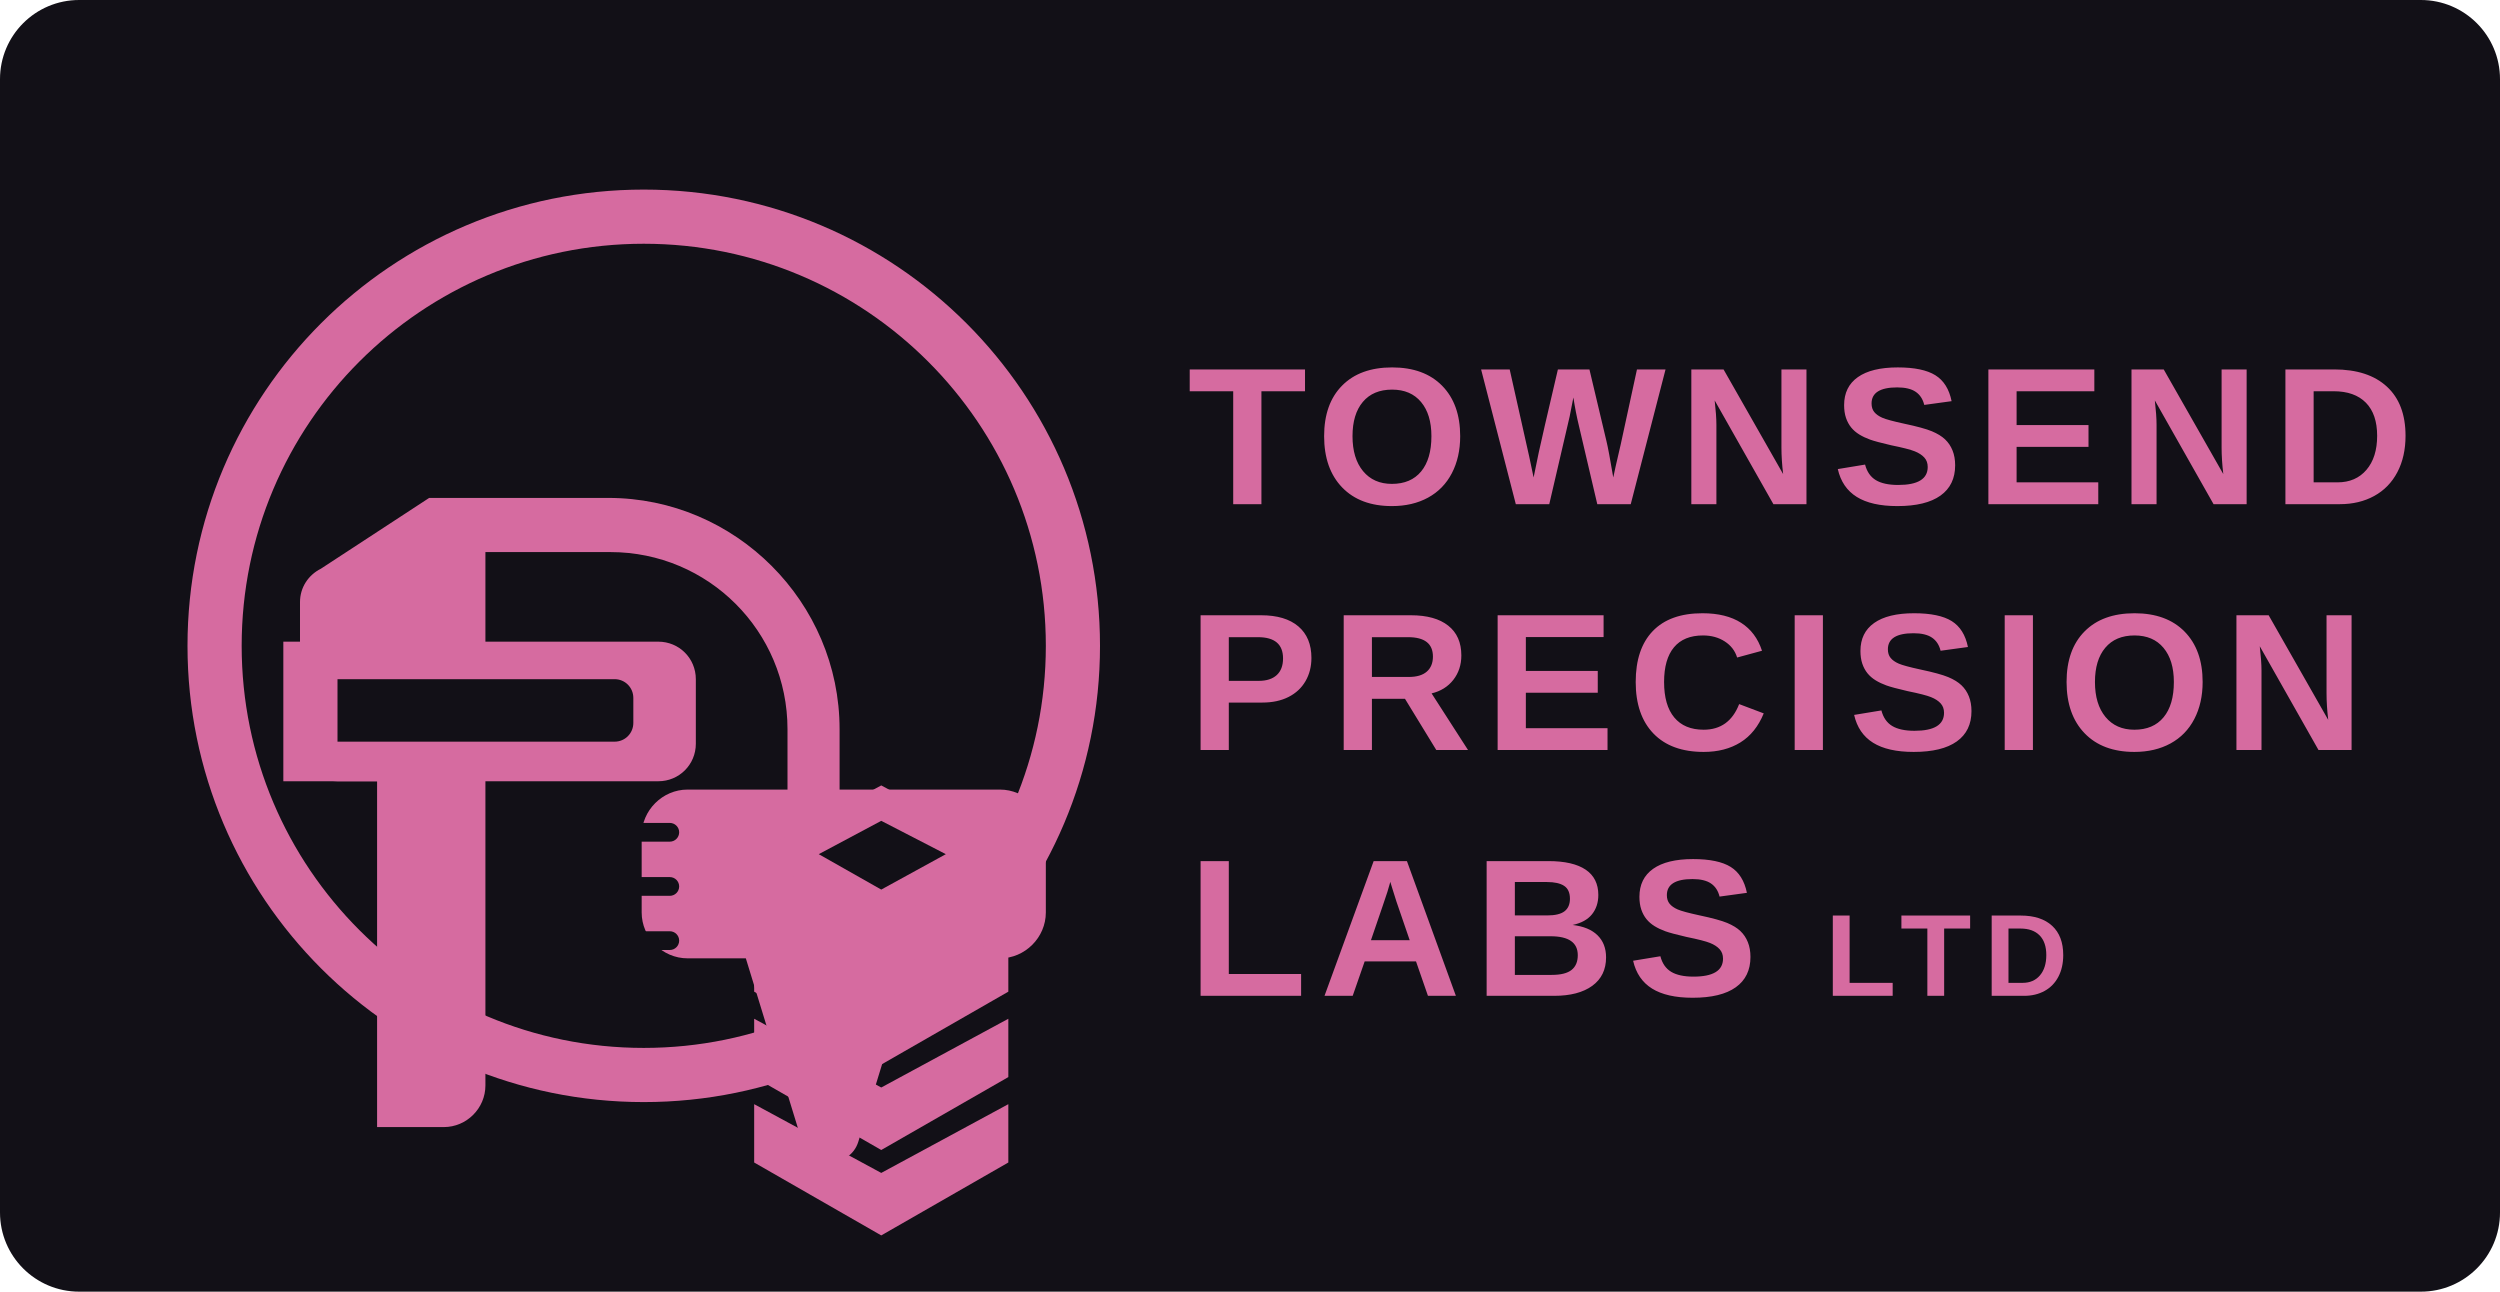
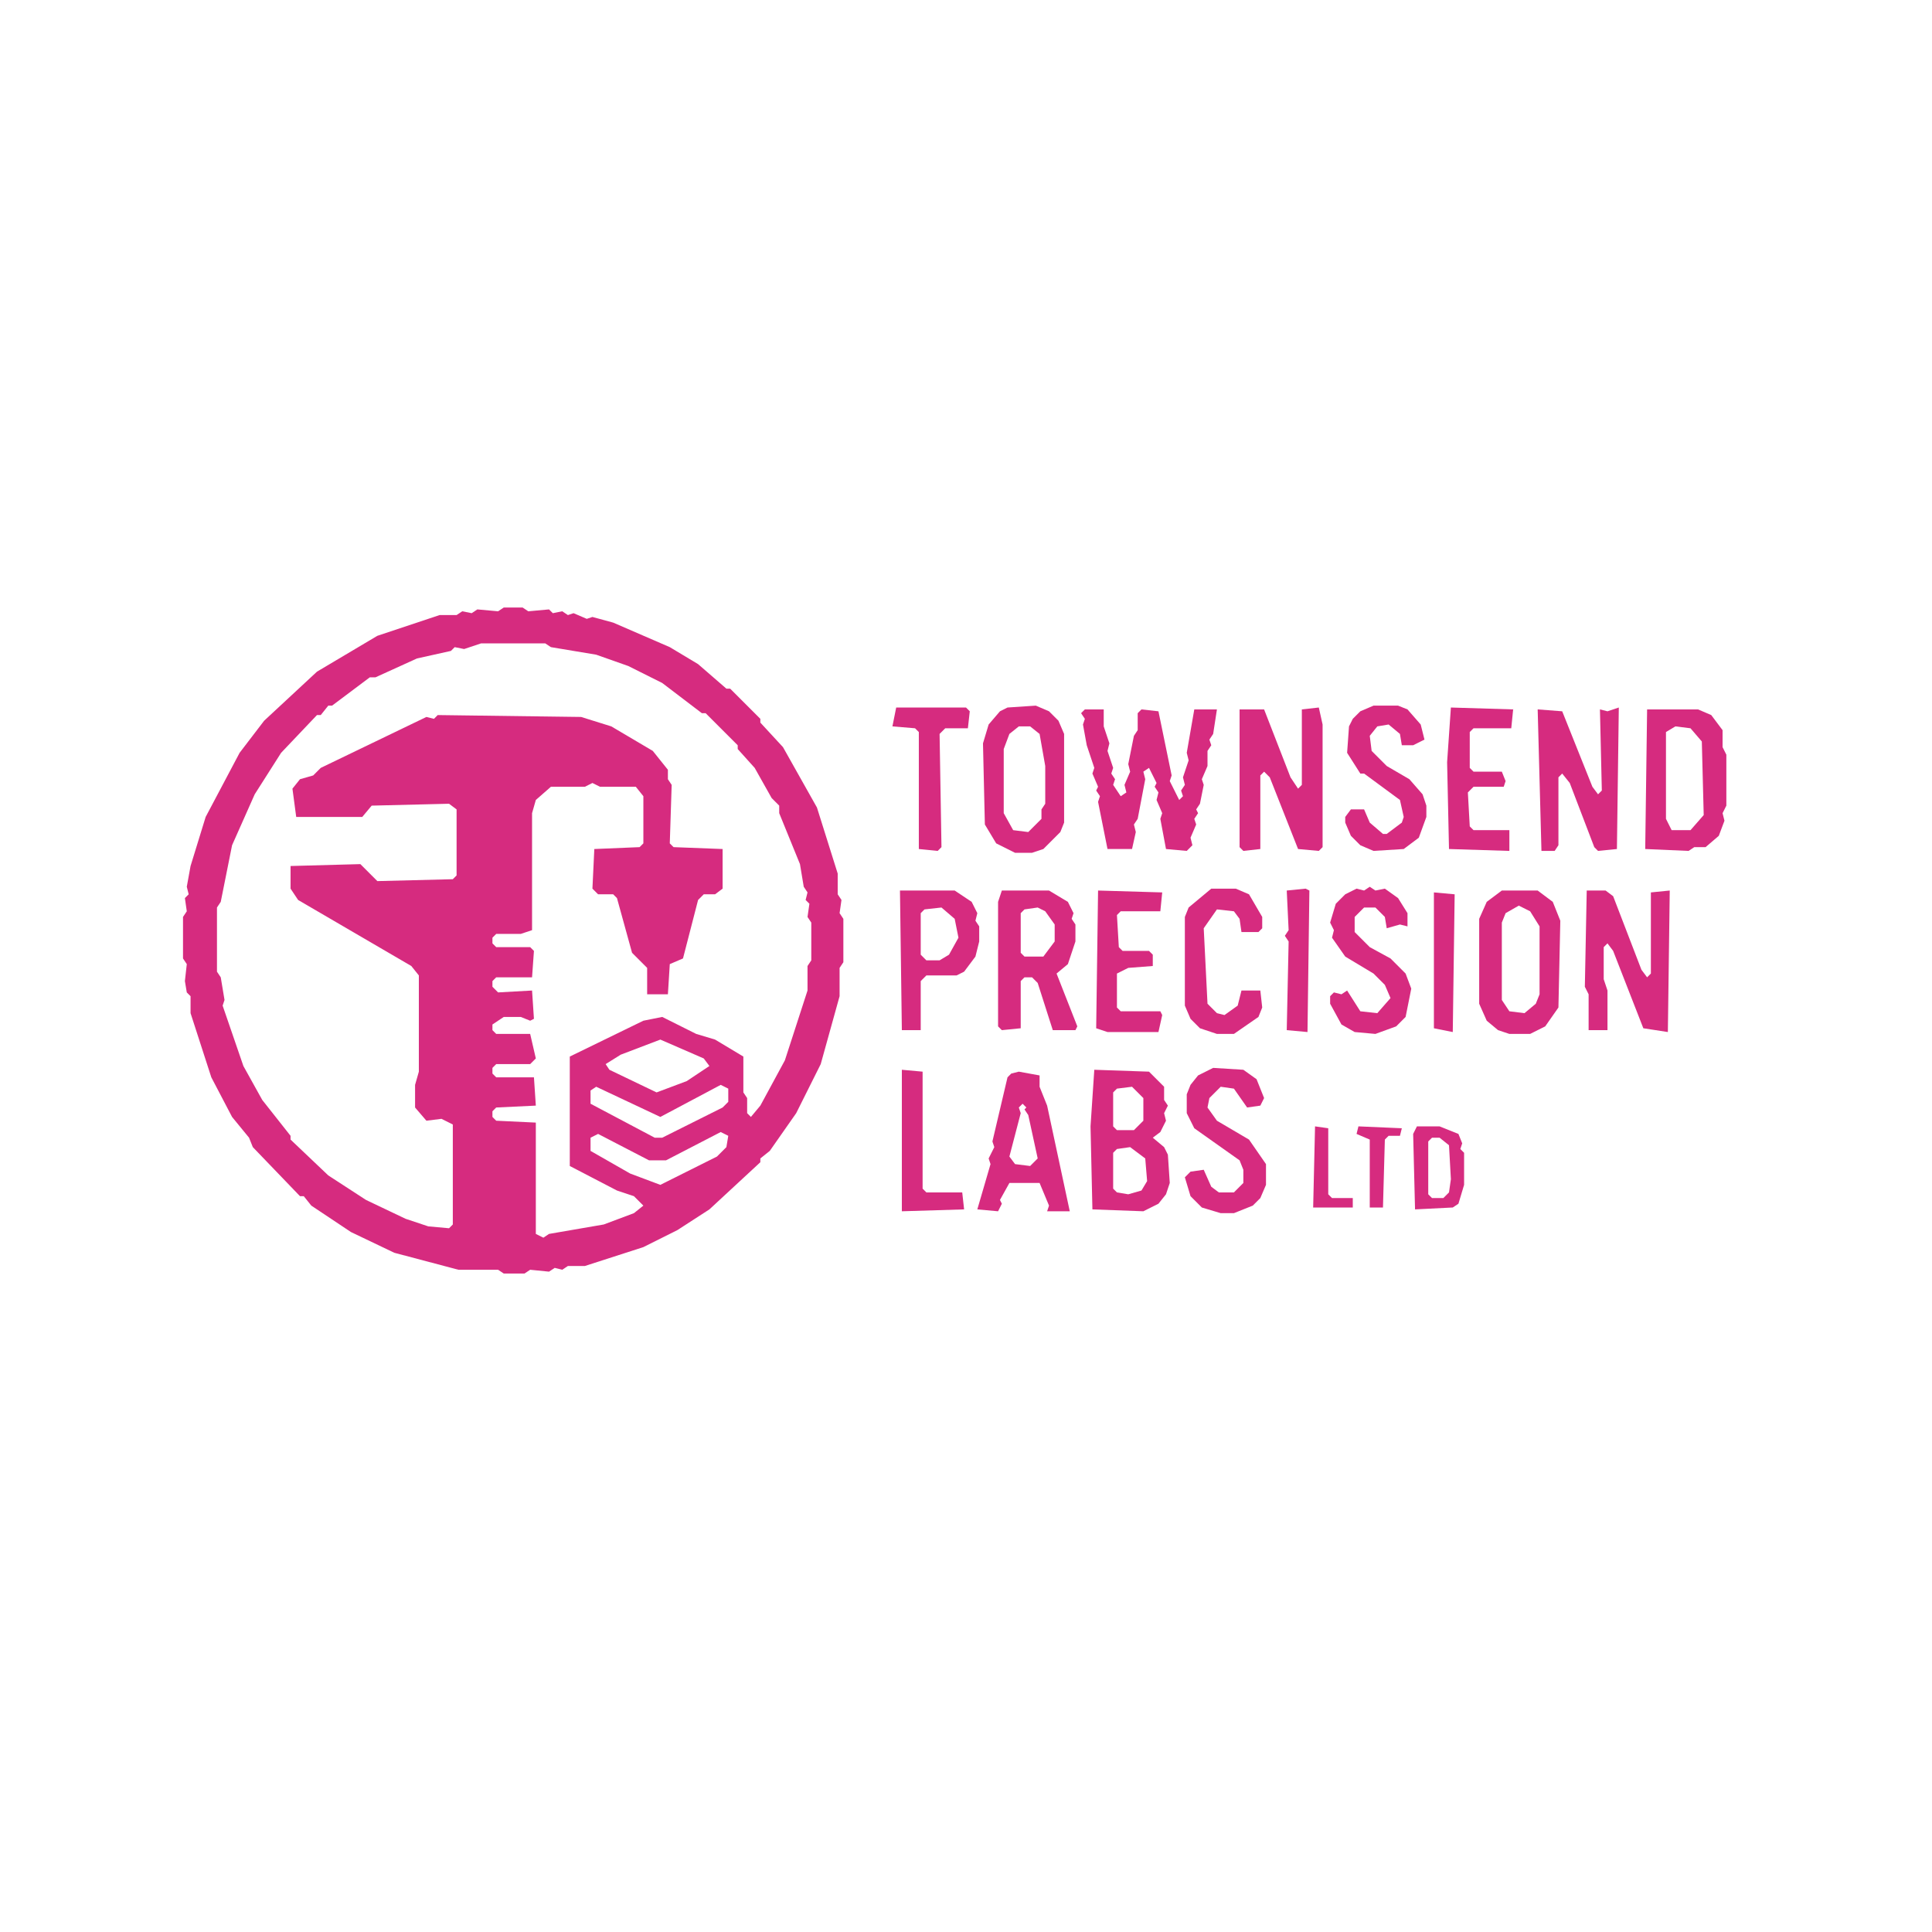
- <svg xmlns="http://www.w3.org/2000/svg" viewBox="0 0 1200 620" role="img" aria-labelledby="title desc">
-   <defs>
-     <style>
-       .bg{fill:#121017}.pink{fill:#d66ba0}.pinkStroke{fill:none;stroke:#d66ba0;stroke-width:26;stroke-linecap:round;stroke-linejoin:round}.cut{fill:#121017}.word{fill:#d66ba0;font-family:Arial Narrow,Arial,Helvetica,sans-serif;font-weight:800;letter-spacing:6px}
-     </style>
-   </defs>
-   <rect class="bg" width="1200" height="620" rx="38" />
-   <g transform="translate(64 64)">
-     <circle class="pinkStroke" cx="245" cy="246" r="206" />
-     <path class="pink" d="M142 175h86c61 0 111 50 111 111v29h77c12 0 22 10 22 22v37c0 12-10 22-22 22h-41l-27 88c-4 13-23 13-27 0l-27-88h-28c-12 0-22-10-22-22v-37c0-12 10-22 22-22h48v-29c0-47-38-85-85-85h-60v256c0 11-9 20-20 20h-32V311h-19c-10 0-18-8-18-18v-68c0-7 4-13 10-16z" />
-     <path class="pink" d="M72 244h180c10 0 18 8 18 18v31c0 10-8 18-18 18H72z" />
-     <path class="cut" d="M98 262h133c5 0 9 4 9 9v12c0 5-4 9-9 9H98z" />
-     <g class="cut">
-       <rect x="195" y="331" width="67" height="9" rx="4.5" />
-       <rect x="195" y="357" width="67" height="9" rx="4.5" />
-       <rect x="195" y="383" width="67" height="9" rx="4.5" />
-       <rect x="195" y="409" width="67" height="9" rx="4.5" />
-     </g>
-     <g transform="translate(298 304)">
-       <path class="pink" d="M0 42 61 9l61 33-61 34z" />
-       <path class="cut" d="M31 42 61 26l31 16-31 17z" />
-       <path class="pink" d="M0 80 61 113l61-33v28l-61 35-61-35z" />
-       <path class="pink" d="M0 121 61 154l61-33v28l-61 35-61-35z" />
-       <path class="pink" d="M0 162 61 195l61-33v28l-61 35-61-35z" />
-     </g>
-   </g>
-   <g class="word">
-     <text x="570" y="242" font-size="94">TOWNSEND</text>
-     <text x="570" y="360" font-size="94">PRECISION</text>
-     <text x="570" y="478" font-size="94">LABS <tspan font-size="56">LTD</tspan>
-     </text>
-   </g>
+ <svg xmlns="http://www.w3.org/2000/svg" viewBox="0 0 1024 1024" role="img" aria-labelledby="title desc">
+   <rect width="100%" height="100%" fill="none" />
+   <path fill="#d62b7f" fill-rule="evenodd" d="M267.00,322.00 L264.00,324.00 L253.00,323.00 L250.00,325.00 L245.00,324.00 L242.00,326.00 L233.00,326.00 L200.00,337.00 L168.00,356.00 L140.00,382.00 L127.00,399.00 L109.00,433.00 L101.00,459.00 L99.00,470.00 L100.00,474.00 L98.00,476.00 L99.00,483.00 L97.00,486.00 L97.00,508.00 L99.00,511.00 L98.00,520.00 L99.00,526.00 L101.00,528.00 L101.00,537.00 L112.00,571.00 L123.00,592.00 L132.00,603.00 L134.00,608.00 L159.00,634.00 L161.00,634.00 L165.00,639.00 L186.00,653.00 L209.00,664.00 L243.00,673.00 L264.00,673.00 L267.00,675.00 L278.00,675.00 L281.00,673.00 L291.00,674.00 L294.00,672.00 L298.00,673.00 L301.00,671.00 L310.00,671.00 L341.00,661.00 L359.00,652.00 L376.00,641.00 L403.00,616.00 L403.00,614.00 L408.00,610.00 L422.00,590.00 L435.00,564.00 L445.00,528.00 L445.00,513.00 L447.00,510.00 L447.00,487.00 L445.00,484.00 L446.00,477.00 L444.00,474.00 L444.00,463.00 L433.00,428.00 L415.00,396.00 L403.00,383.00 L403.00,381.00 L387.00,365.00 L385.00,365.00 L370.00,352.00 L355.00,343.00 L325.00,330.00 L314.00,327.00 L311.00,328.00 L304.00,325.00 L301.00,326.00 L298.00,324.00 L293.00,325.00 L291.00,323.00 L280.00,324.00 L277.00,322.00 Z M255.00,341.00 L289.00,341.00 L292.00,343.00 L316.00,347.00 L333.00,353.00 L351.00,362.00 L372.00,378.00 L374.00,378.00 L391.00,395.00 L391.00,397.00 L400.00,407.00 L409.00,423.00 L413.00,427.00 L413.00,431.00 L424.00,458.00 L426.00,470.00 L428.00,473.00 L427.00,477.00 L429.00,479.00 L428.00,486.00 L430.00,489.00 L430.00,509.00 L428.00,512.00 L428.00,525.00 L416.00,562.00 L403.00,586.00 L398.00,592.00 L396.00,590.00 L396.00,582.00 L394.00,579.00 L394.00,560.00 L379.00,551.00 L369.00,548.00 L351.00,539.00 L341.00,541.00 L302.00,560.00 L302.00,618.00 L327.00,631.00 L336.00,634.00 L341.00,639.00 L336.00,643.00 L320.00,649.00 L291.00,654.00 L288.00,656.00 L284.00,654.00 L284.00,595.00 L263.00,594.00 L261.00,592.00 L261.00,589.00 L263.00,587.00 L284.00,586.00 L283.00,571.00 L263.00,571.00 L261.00,569.00 L261.00,566.00 L263.00,564.00 L281.00,564.00 L284.00,561.00 L281.00,548.00 L263.00,548.00 L261.00,546.00 L261.00,543.00 L267.00,539.00 L276.00,539.00 L281.00,541.00 L283.00,540.00 L282.00,525.00 L264.00,526.00 L261.00,523.00 L261.00,520.00 L263.00,518.00 L282.00,518.00 L283.00,504.00 L281.00,502.00 L263.00,502.00 L261.00,500.00 L261.00,497.00 L263.00,495.00 L276.00,495.00 L282.00,493.00 L282.00,431.00 L284.00,424.00 L292.00,417.00 L310.00,417.00 L314.00,415.00 L318.00,417.00 L337.00,417.00 L341.00,422.00 L341.00,447.00 L339.00,449.00 L315.00,450.00 L314.00,471.00 L317.00,474.00 L325.00,474.00 L327.00,476.00 L335.00,505.00 L343.00,513.00 L343.00,527.00 L354.00,527.00 L355.00,511.00 L362.00,508.00 L370.00,477.00 L373.00,474.00 L379.00,474.00 L383.00,471.00 L383.00,450.00 L357.00,449.00 L355.00,447.00 L356.00,416.00 L354.00,413.00 L354.00,408.00 L346.00,398.00 L324.00,385.00 L308.00,380.00 L232.00,379.00 L230.00,381.00 L226.00,380.00 L170.00,407.00 L166.00,411.00 L159.00,413.00 L155.00,418.00 L157.00,433.00 L192.00,433.00 L197.00,427.00 L238.00,426.00 L242.00,429.00 L242.00,464.00 L240.00,466.00 L200.00,467.00 L191.00,458.00 L154.00,459.00 L154.00,471.00 L158.00,477.00 L218.00,512.00 L222.00,517.00 L222.00,568.00 L220.00,575.00 L220.00,587.00 L226.00,594.00 L234.00,593.00 L240.00,596.00 L240.00,649.00 L238.00,651.00 L227.00,650.00 L215.00,646.00 L194.00,636.00 L174.00,623.00 L154.00,604.00 L154.00,602.00 L139.00,583.00 L129.00,565.00 L118.00,533.00 L119.00,530.00 L117.00,518.00 L115.00,515.00 L115.00,481.00 L117.00,478.00 L123.00,448.00 L135.00,421.00 L149.00,399.00 L168.00,379.00 L170.00,379.00 L174.00,374.00 L176.00,374.00 L196.00,359.00 L199.00,359.00 L221.00,349.00 L239.00,345.00 L241.00,343.00 L246.00,344.00 Z M873.00,376.00 L872.00,450.00 L895.00,451.00 L898.00,449.00 L904.00,449.00 L911.00,443.00 L914.00,435.00 L913.00,431.00 L915.00,427.00 L915.00,400.00 L913.00,396.00 L913.00,387.00 L907.00,379.00 L900.00,376.00 Z M549.00,374.00 L534.00,375.00 L530.00,377.00 L524.00,384.00 L521.00,394.00 L522.00,437.00 L528.00,447.00 L538.00,452.00 L547.00,452.00 L553.00,450.00 L562.00,441.00 L564.00,436.00 L564.00,389.00 L561.00,382.00 L556.00,377.00 Z M796.00,472.00 L788.00,478.00 L784.00,487.00 L784.00,532.00 L788.00,541.00 L794.00,546.00 L800.00,548.00 L811.00,548.00 L819.00,544.00 L826.00,534.00 L827.00,488.00 L823.00,478.00 L815.00,472.00 Z M580.00,567.00 L578.00,597.00 L579.00,641.00 L606.00,642.00 L614.00,638.00 L618.00,633.00 L620.00,627.00 L619.00,612.00 L617.00,608.00 L611.00,603.00 L615.00,600.00 L618.00,594.00 L617.00,590.00 L619.00,586.00 L617.00,583.00 L617.00,576.00 L609.00,568.00 Z M575.00,376.00 L573.00,378.00 L575.00,381.00 L574.00,384.00 L576.00,395.00 L580.00,407.00 L579.00,410.00 L582.00,417.00 L581.00,419.00 L583.00,422.00 L582.00,425.00 L587.00,450.00 L600.00,450.00 L602.00,441.00 L601.00,437.00 L603.00,434.00 L607.00,413.00 L606.00,409.00 L609.00,407.00 L613.00,415.00 L612.00,417.00 L614.00,420.00 L613.00,424.00 L616.00,431.00 L615.00,434.00 L618.00,450.00 L629.00,451.00 L632.00,448.00 L631.00,444.00 L634.00,437.00 L633.00,434.00 L635.00,431.00 L634.00,429.00 L636.00,426.00 L638.00,416.00 L637.00,413.00 L640.00,406.00 L640.00,398.00 L642.00,395.00 L641.00,392.00 L643.00,389.00 L645.00,376.00 L633.00,376.00 L629.00,399.00 L630.00,403.00 L627.00,412.00 L628.00,416.00 L626.00,419.00 L627.00,422.00 L625.00,424.00 L620.00,414.00 L621.00,411.00 L614.00,377.00 L605.00,376.00 L603.00,378.00 L603.00,387.00 L601.00,390.00 L598.00,405.00 L599.00,409.00 L596.00,416.00 L597.00,420.00 L594.00,422.00 L590.00,416.00 L591.00,413.00 L589.00,410.00 L590.00,407.00 L587.00,398.00 L588.00,394.00 L585.00,385.00 L585.00,376.00 Z M531.00,472.00 L529.00,478.00 L529.00,544.00 L531.00,546.00 L541.00,545.00 L541.00,520.00 L543.00,518.00 L547.00,518.00 L550.00,521.00 L558.00,546.00 L570.00,546.00 L571.00,544.00 L560.00,516.00 L566.00,511.00 L570.00,499.00 L570.00,490.00 L568.00,487.00 L569.00,484.00 L566.00,478.00 L556.00,472.00 Z M699.00,375.00 L690.00,376.00 L690.00,416.00 L688.00,418.00 L684.00,412.00 L670.00,376.00 L657.00,376.00 L657.00,449.00 L659.00,451.00 L668.00,450.00 L668.00,411.00 L670.00,409.00 L673.00,412.00 L688.00,450.00 L699.00,451.00 L701.00,449.00 L701.00,384.00 Z M841.00,472.00 L840.00,523.00 L842.00,527.00 L842.00,546.00 L852.00,546.00 L852.00,525.00 L850.00,519.00 L850.00,502.00 L852.00,500.00 L855.00,504.00 L871.00,545.00 L884.00,547.00 L885.00,472.00 L875.00,473.00 L875.00,516.00 L873.00,518.00 L870.00,514.00 L855.00,475.00 L851.00,472.00 Z M506.00,472.00 L477.00,472.00 L478.00,546.00 L488.00,546.00 L488.00,520.00 L491.00,517.00 L507.00,517.00 L511.00,515.00 L517.00,507.00 L519.00,499.00 L519.00,491.00 L517.00,488.00 L518.00,484.00 L515.00,478.00 Z M858.00,375.00 L852.00,377.00 L848.00,376.00 L849.00,419.00 L847.00,421.00 L844.00,417.00 L828.00,377.00 L815.00,376.00 L817.00,451.00 L824.00,451.00 L826.00,448.00 L826.00,412.00 L828.00,410.00 L832.00,415.00 L845.00,449.00 L847.00,451.00 L857.00,450.00 Z M536.00,569.00 L534.00,571.00 L526.00,605.00 L527.00,608.00 L524.00,614.00 L525.00,617.00 L518.00,641.00 L529.00,642.00 L531.00,638.00 L530.00,636.00 L535.00,627.00 L551.00,627.00 L556.00,639.00 L555.00,642.00 L567.00,642.00 L555.00,586.00 L551.00,576.00 L551.00,570.00 L540.00,568.00 Z M726.00,470.00 L723.00,472.00 L719.00,471.00 L713.00,474.00 L708.00,479.00 L705.00,489.00 L707.00,493.00 L706.00,497.00 L713.00,507.00 L728.00,516.00 L734.00,522.00 L737.00,529.00 L730.00,537.00 L721.00,536.00 L714.00,525.00 L711.00,527.00 L707.00,526.00 L705.00,528.00 L705.00,532.00 L711.00,543.00 L718.00,547.00 L729.00,548.00 L740.00,544.00 L745.00,539.00 L748.00,524.00 L745.00,516.00 L737.00,508.00 L726.00,502.00 L718.00,494.00 L718.00,486.00 L723.00,481.00 L729.00,481.00 L734.00,486.00 L735.00,492.00 L742.00,490.00 L746.00,491.00 L746.00,484.00 L741.00,476.00 L734.00,471.00 L729.00,472.00 Z M728.00,374.00 L721.00,377.00 L717.00,381.00 L715.00,385.00 L714.00,399.00 L721.00,410.00 L723.00,410.00 L742.00,424.00 L744.00,433.00 L743.00,436.00 L735.00,442.00 L733.00,442.00 L726.00,436.00 L723.00,429.00 L716.00,429.00 L713.00,433.00 L713.00,436.00 L716.00,443.00 L721.00,448.00 L728.00,451.00 L744.00,450.00 L752.00,444.00 L756.00,433.00 L756.00,427.00 L754.00,421.00 L747.00,413.00 L735.00,406.00 L727.00,398.00 L726.00,390.00 L730.00,385.00 L736.00,384.00 L742.00,389.00 L743.00,395.00 L749.00,395.00 L755.00,392.00 L753.00,384.00 L746.00,376.00 L741.00,374.00 Z M643.00,566.00 L635.00,570.00 L631.00,575.00 L629.00,580.00 L629.00,590.00 L633.00,598.00 L657.00,615.00 L659.00,620.00 L659.00,627.00 L654.00,632.00 L646.00,632.00 L642.00,629.00 L638.00,620.00 L631.00,621.00 L628.00,624.00 L631.00,634.00 L637.00,640.00 L647.00,643.00 L654.00,643.00 L664.00,639.00 L668.00,635.00 L671.00,628.00 L671.00,617.00 L662.00,604.00 L645.00,594.00 L640.00,587.00 L641.00,582.00 L647.00,576.00 L654.00,577.00 L661.00,587.00 L668.00,586.00 L670.00,582.00 L666.00,572.00 L659.00,567.00 Z M642.00,471.00 L630.00,481.00 L628.00,486.00 L628.00,533.00 L631.00,540.00 L636.00,545.00 L645.00,548.00 L654.00,548.00 L667.00,539.00 L669.00,534.00 L668.00,525.00 L658.00,525.00 L656.00,533.00 L649.00,538.00 L645.00,537.00 L640.00,532.00 L638.00,492.00 L645.00,482.00 L654.00,483.00 L657.00,487.00 L658.00,494.00 L667.00,494.00 L669.00,492.00 L669.00,486.00 L662.00,474.00 L655.00,471.00 Z M582.00,472.00 L581.00,545.00 L587.00,547.00 L614.00,547.00 L616.00,538.00 L615.00,536.00 L594.00,536.00 L592.00,534.00 L592.00,516.00 L598.00,513.00 L611.00,512.00 L611.00,506.00 L609.00,504.00 L595.00,504.00 L593.00,502.00 L592.00,485.00 L594.00,483.00 L615.00,483.00 L616.00,473.00 Z M769.00,375.00 L767.00,404.00 L768.00,450.00 L800.00,451.00 L800.00,440.00 L781.00,440.00 L779.00,438.00 L778.00,420.00 L781.00,417.00 L797.00,417.00 L798.00,414.00 L796.00,409.00 L781.00,409.00 L779.00,407.00 L779.00,388.00 L781.00,386.00 L801.00,386.00 L802.00,376.00 Z M475.00,375.00 L473.00,385.00 L485.00,386.00 L487.00,388.00 L487.00,450.00 L497.00,451.00 L499.00,449.00 L498.00,389.00 L501.00,386.00 L513.00,386.00 L514.00,377.00 L512.00,375.00 Z M478.00,567.00 L478.00,642.00 L511.00,641.00 L510.00,632.00 L491.00,632.00 L489.00,630.00 L489.00,568.00 Z M751.00,597.00 L749.00,601.00 L750.00,641.00 L770.00,640.00 L773.00,638.00 L776.00,628.00 L776.00,611.00 L774.00,609.00 L775.00,606.00 L773.00,601.00 L763.00,597.00 Z M540.00,385.00 L546.00,385.00 L551.00,389.00 L554.00,406.00 L554.00,426.00 L552.00,429.00 L552.00,434.00 L545.00,441.00 L537.00,440.00 L532.00,431.00 L532.00,397.00 L535.00,389.00 Z M805.00,480.00 L811.00,483.00 L816.00,491.00 L816.00,527.00 L814.00,532.00 L808.00,537.00 L800.00,536.00 L796.00,530.00 L796.00,489.00 L798.00,484.00 Z M888.00,385.00 L896.00,386.00 L902.00,393.00 L903.00,432.00 L896.00,440.00 L886.00,440.00 L883.00,434.00 L883.00,388.00 Z M321.00,564.00 L329.00,559.00 L350.00,551.00 L373.00,561.00 L376.00,565.00 L364.00,573.00 L348.00,579.00 L323.00,567.00 Z M692.00,471.00 L682.00,472.00 L683.00,493.00 L681.00,496.00 L683.00,499.00 L682.00,546.00 L693.00,547.00 L694.00,472.00 Z M386.00,602.00 L385.00,608.00 L380.00,613.00 L350.00,628.00 L334.00,622.00 L313.00,610.00 L313.00,603.00 L317.00,601.00 L344.00,615.00 L353.00,615.00 L382.00,600.00 Z M386.00,577.00 L386.00,584.00 L383.00,587.00 L351.00,603.00 L347.00,603.00 L313.00,585.00 L313.00,578.00 L316.00,576.00 L350.00,592.00 L382.00,575.00 Z M760.00,473.00 L760.00,545.00 L770.00,547.00 L771.00,474.00 Z M499.00,481.00 L506.00,487.00 L508.00,497.00 L503.00,506.00 L498.00,509.00 L491.00,509.00 L488.00,506.00 L488.00,484.00 L490.00,482.00 Z M720.00,597.00 L719.00,601.00 L726.00,604.00 L726.00,640.00 L733.00,640.00 L734.00,604.00 L736.00,602.00 L742.00,602.00 L743.00,598.00 Z M697.00,597.00 L696.00,640.00 L717.00,640.00 L717.00,635.00 L706.00,635.00 L704.00,633.00 L704.00,598.00 Z M543.00,482.00 L550.00,481.00 L554.00,483.00 L559.00,490.00 L559.00,499.00 L553.00,507.00 L543.00,507.00 L541.00,505.00 L541.00,484.00 Z M592.00,609.00 L599.00,608.00 L607.00,614.00 L608.00,626.00 L605.00,631.00 L598.00,633.00 L592.00,632.00 L590.00,630.00 L590.00,611.00 Z M759.00,603.00 L763.00,603.00 L768.00,607.00 L769.00,625.00 L768.00,632.00 L765.00,635.00 L759.00,635.00 L757.00,633.00 L757.00,605.00 Z M600.00,576.00 L606.00,582.00 L606.00,594.00 L601.00,599.00 L592.00,599.00 L590.00,597.00 L590.00,579.00 L592.00,577.00 Z M542.00,585.00 L544.00,587.00 L543.00,588.00 L545.00,591.00 L550.00,614.00 L546.00,618.00 L538.00,617.00 L535.00,613.00 L541.00,590.00 L540.00,587.00 Z" />
</svg>
